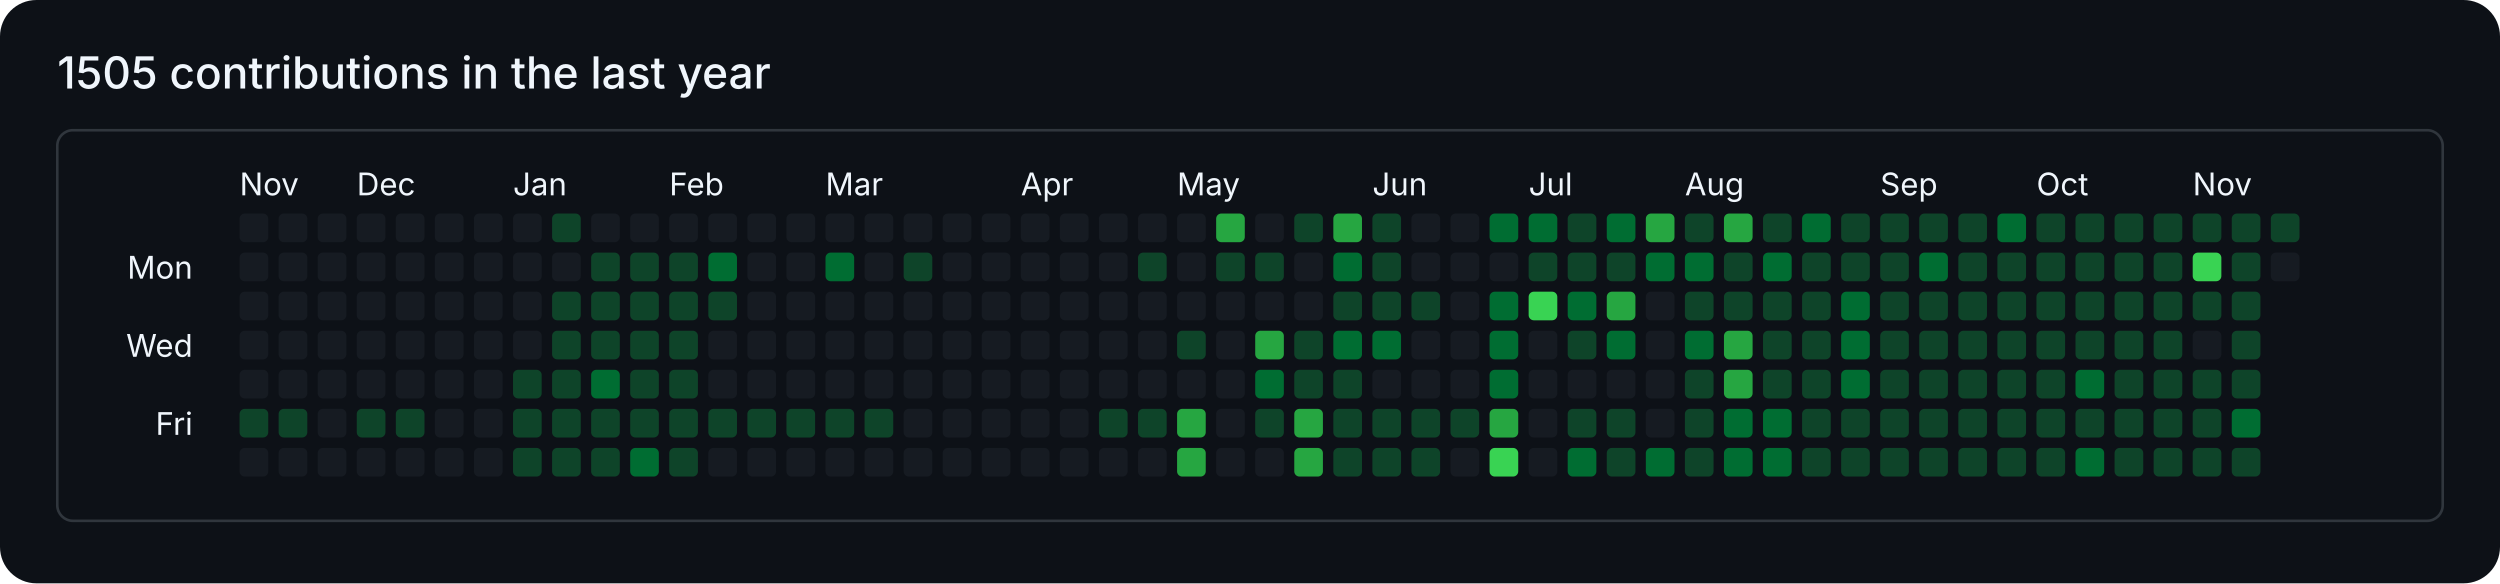
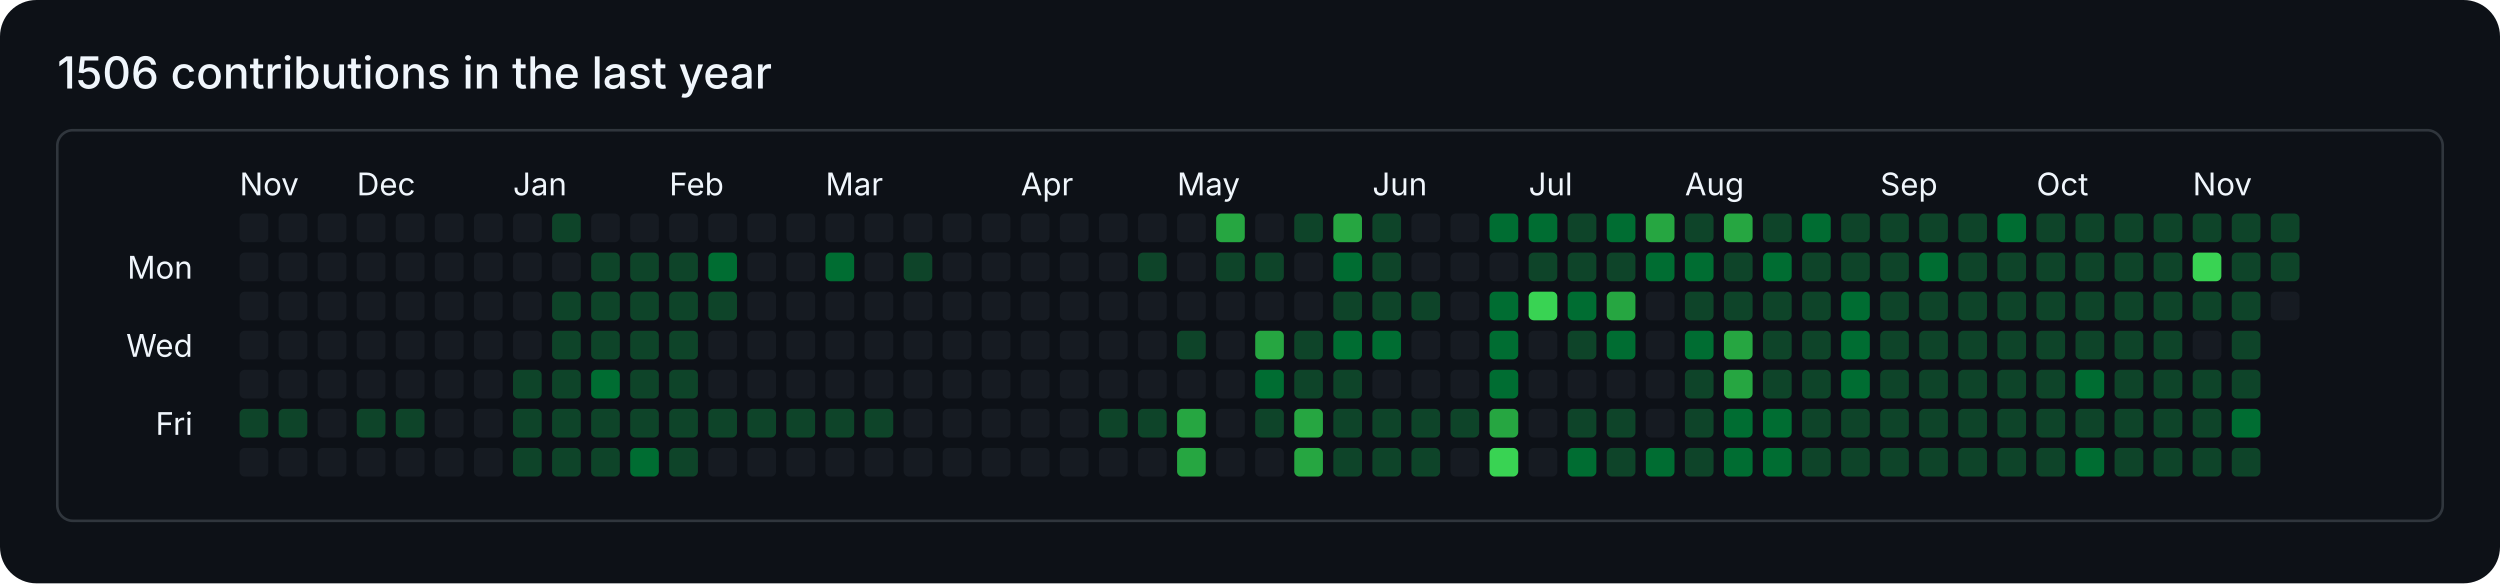
<svg xmlns="http://www.w3.org/2000/svg" width="1200" height="280" viewBox="0 0 960 224" fill="none" role="img" aria-label="AleksZyro GitHub contribution calendar">
  <style>
    .title { font: 500 17px -apple-system, BlinkMacSystemFont, 'Segoe UI', sans-serif; fill: #f0f6fc; }
    .month-label, .weekday-label, .legend, .hint { font: 400 12px -apple-system, BlinkMacSystemFont, 'Segoe UI', sans-serif; fill: #f0f6fc; }
    .hint, .legend-muted { fill: #8b949e; }
    .day-cell { shape-rendering: geometricPrecision; }
  </style>
  <rect width="960" height="224" rx="14" fill="#0d1117" />
-   <text x="22" y="34" class="title">1505 contributions in the last year</text>
+   <text x="22" y="34" class="title">1506 contributions in the last year</text>
  <rect x="22" y="50" width="916" height="150" rx="6" fill="none" stroke="#30363d" />
  <text x="92" y="75" class="month-label">Nov</text>
  <text x="137" y="75" class="month-label">Dec</text>
  <text x="197" y="75" class="month-label">Jan</text>
  <text x="257" y="75" class="month-label">Feb</text>
  <text x="317" y="75" class="month-label">Mar</text>
  <text x="392" y="75" class="month-label">Apr</text>
  <text x="452" y="75" class="month-label">May</text>
  <text x="527" y="75" class="month-label">Jun</text>
  <text x="587" y="75" class="month-label">Jul</text>
  <text x="647" y="75" class="month-label">Aug</text>
  <text x="722" y="75" class="month-label">Sep</text>
  <text x="782" y="75" class="month-label">Oct</text>
  <text x="842" y="75" class="month-label">Nov</text>
  <text x="74" y="107" class="weekday-label" text-anchor="end">Mon</text>
  <text x="74" y="137" class="weekday-label" text-anchor="end">Wed</text>
  <text x="74" y="167" class="weekday-label" text-anchor="end">Fri</text>
  <rect class="day-cell" x="92" y="82" width="11" height="11" rx="2" fill="#161b22" />
  <rect class="day-cell" x="92" y="97" width="11" height="11" rx="2" fill="#161b22" />
  <rect class="day-cell" x="92" y="112" width="11" height="11" rx="2" fill="#161b22" />
  <rect class="day-cell" x="92" y="127" width="11" height="11" rx="2" fill="#161b22" />
  <rect class="day-cell" x="92" y="142" width="11" height="11" rx="2" fill="#161b22" />
  <rect class="day-cell" x="92" y="157" width="11" height="11" rx="2" fill="#0e4429" />
  <rect class="day-cell" x="92" y="172" width="11" height="11" rx="2" fill="#161b22" />
  <rect class="day-cell" x="107" y="82" width="11" height="11" rx="2" fill="#161b22" />
  <rect class="day-cell" x="107" y="97" width="11" height="11" rx="2" fill="#161b22" />
  <rect class="day-cell" x="107" y="112" width="11" height="11" rx="2" fill="#161b22" />
  <rect class="day-cell" x="107" y="127" width="11" height="11" rx="2" fill="#161b22" />
  <rect class="day-cell" x="107" y="142" width="11" height="11" rx="2" fill="#161b22" />
  <rect class="day-cell" x="107" y="157" width="11" height="11" rx="2" fill="#0e4429" />
  <rect class="day-cell" x="107" y="172" width="11" height="11" rx="2" fill="#161b22" />
  <rect class="day-cell" x="122" y="82" width="11" height="11" rx="2" fill="#161b22" />
  <rect class="day-cell" x="122" y="97" width="11" height="11" rx="2" fill="#161b22" />
  <rect class="day-cell" x="122" y="112" width="11" height="11" rx="2" fill="#161b22" />
  <rect class="day-cell" x="122" y="127" width="11" height="11" rx="2" fill="#161b22" />
  <rect class="day-cell" x="122" y="142" width="11" height="11" rx="2" fill="#161b22" />
  <rect class="day-cell" x="122" y="157" width="11" height="11" rx="2" fill="#161b22" />
  <rect class="day-cell" x="122" y="172" width="11" height="11" rx="2" fill="#161b22" />
  <rect class="day-cell" x="137" y="82" width="11" height="11" rx="2" fill="#161b22" />
  <rect class="day-cell" x="137" y="97" width="11" height="11" rx="2" fill="#161b22" />
  <rect class="day-cell" x="137" y="112" width="11" height="11" rx="2" fill="#161b22" />
  <rect class="day-cell" x="137" y="127" width="11" height="11" rx="2" fill="#161b22" />
  <rect class="day-cell" x="137" y="142" width="11" height="11" rx="2" fill="#161b22" />
  <rect class="day-cell" x="137" y="157" width="11" height="11" rx="2" fill="#0e4429" />
  <rect class="day-cell" x="137" y="172" width="11" height="11" rx="2" fill="#161b22" />
  <rect class="day-cell" x="152" y="82" width="11" height="11" rx="2" fill="#161b22" />
  <rect class="day-cell" x="152" y="97" width="11" height="11" rx="2" fill="#161b22" />
  <rect class="day-cell" x="152" y="112" width="11" height="11" rx="2" fill="#161b22" />
  <rect class="day-cell" x="152" y="127" width="11" height="11" rx="2" fill="#161b22" />
  <rect class="day-cell" x="152" y="142" width="11" height="11" rx="2" fill="#161b22" />
  <rect class="day-cell" x="152" y="157" width="11" height="11" rx="2" fill="#0e4429" />
  <rect class="day-cell" x="152" y="172" width="11" height="11" rx="2" fill="#161b22" />
  <rect class="day-cell" x="167" y="82" width="11" height="11" rx="2" fill="#161b22" />
  <rect class="day-cell" x="167" y="97" width="11" height="11" rx="2" fill="#161b22" />
  <rect class="day-cell" x="167" y="112" width="11" height="11" rx="2" fill="#161b22" />
  <rect class="day-cell" x="167" y="127" width="11" height="11" rx="2" fill="#161b22" />
  <rect class="day-cell" x="167" y="142" width="11" height="11" rx="2" fill="#161b22" />
  <rect class="day-cell" x="167" y="157" width="11" height="11" rx="2" fill="#161b22" />
  <rect class="day-cell" x="167" y="172" width="11" height="11" rx="2" fill="#161b22" />
  <rect class="day-cell" x="182" y="82" width="11" height="11" rx="2" fill="#161b22" />
  <rect class="day-cell" x="182" y="97" width="11" height="11" rx="2" fill="#161b22" />
  <rect class="day-cell" x="182" y="112" width="11" height="11" rx="2" fill="#161b22" />
  <rect class="day-cell" x="182" y="127" width="11" height="11" rx="2" fill="#161b22" />
  <rect class="day-cell" x="182" y="142" width="11" height="11" rx="2" fill="#161b22" />
  <rect class="day-cell" x="182" y="157" width="11" height="11" rx="2" fill="#161b22" />
  <rect class="day-cell" x="182" y="172" width="11" height="11" rx="2" fill="#161b22" />
  <rect class="day-cell" x="197" y="82" width="11" height="11" rx="2" fill="#161b22" />
  <rect class="day-cell" x="197" y="97" width="11" height="11" rx="2" fill="#161b22" />
  <rect class="day-cell" x="197" y="112" width="11" height="11" rx="2" fill="#161b22" />
  <rect class="day-cell" x="197" y="127" width="11" height="11" rx="2" fill="#161b22" />
  <rect class="day-cell" x="197" y="142" width="11" height="11" rx="2" fill="#0e4429" />
  <rect class="day-cell" x="197" y="157" width="11" height="11" rx="2" fill="#0e4429" />
  <rect class="day-cell" x="197" y="172" width="11" height="11" rx="2" fill="#0e4429" />
  <rect class="day-cell" x="212" y="82" width="11" height="11" rx="2" fill="#0e4429" />
  <rect class="day-cell" x="212" y="97" width="11" height="11" rx="2" fill="#161b22" />
  <rect class="day-cell" x="212" y="112" width="11" height="11" rx="2" fill="#0e4429" />
  <rect class="day-cell" x="212" y="127" width="11" height="11" rx="2" fill="#0e4429" />
  <rect class="day-cell" x="212" y="142" width="11" height="11" rx="2" fill="#0e4429" />
  <rect class="day-cell" x="212" y="157" width="11" height="11" rx="2" fill="#0e4429" />
  <rect class="day-cell" x="212" y="172" width="11" height="11" rx="2" fill="#0e4429" />
  <rect class="day-cell" x="227" y="82" width="11" height="11" rx="2" fill="#161b22" />
  <rect class="day-cell" x="227" y="97" width="11" height="11" rx="2" fill="#0e4429" />
  <rect class="day-cell" x="227" y="112" width="11" height="11" rx="2" fill="#0e4429" />
  <rect class="day-cell" x="227" y="127" width="11" height="11" rx="2" fill="#0e4429" />
  <rect class="day-cell" x="227" y="142" width="11" height="11" rx="2" fill="#006d32" />
  <rect class="day-cell" x="227" y="157" width="11" height="11" rx="2" fill="#0e4429" />
  <rect class="day-cell" x="227" y="172" width="11" height="11" rx="2" fill="#0e4429" />
  <rect class="day-cell" x="242" y="82" width="11" height="11" rx="2" fill="#161b22" />
  <rect class="day-cell" x="242" y="97" width="11" height="11" rx="2" fill="#0e4429" />
  <rect class="day-cell" x="242" y="112" width="11" height="11" rx="2" fill="#0e4429" />
  <rect class="day-cell" x="242" y="127" width="11" height="11" rx="2" fill="#0e4429" />
  <rect class="day-cell" x="242" y="142" width="11" height="11" rx="2" fill="#0e4429" />
  <rect class="day-cell" x="242" y="157" width="11" height="11" rx="2" fill="#0e4429" />
  <rect class="day-cell" x="242" y="172" width="11" height="11" rx="2" fill="#006d32" />
  <rect class="day-cell" x="257" y="82" width="11" height="11" rx="2" fill="#161b22" />
  <rect class="day-cell" x="257" y="97" width="11" height="11" rx="2" fill="#0e4429" />
  <rect class="day-cell" x="257" y="112" width="11" height="11" rx="2" fill="#0e4429" />
  <rect class="day-cell" x="257" y="127" width="11" height="11" rx="2" fill="#0e4429" />
  <rect class="day-cell" x="257" y="142" width="11" height="11" rx="2" fill="#0e4429" />
  <rect class="day-cell" x="257" y="157" width="11" height="11" rx="2" fill="#0e4429" />
  <rect class="day-cell" x="257" y="172" width="11" height="11" rx="2" fill="#0e4429" />
  <rect class="day-cell" x="272" y="82" width="11" height="11" rx="2" fill="#161b22" />
  <rect class="day-cell" x="272" y="97" width="11" height="11" rx="2" fill="#006d32" />
  <rect class="day-cell" x="272" y="112" width="11" height="11" rx="2" fill="#0e4429" />
  <rect class="day-cell" x="272" y="127" width="11" height="11" rx="2" fill="#161b22" />
  <rect class="day-cell" x="272" y="142" width="11" height="11" rx="2" fill="#161b22" />
  <rect class="day-cell" x="272" y="157" width="11" height="11" rx="2" fill="#0e4429" />
  <rect class="day-cell" x="272" y="172" width="11" height="11" rx="2" fill="#161b22" />
  <rect class="day-cell" x="287" y="82" width="11" height="11" rx="2" fill="#161b22" />
  <rect class="day-cell" x="287" y="97" width="11" height="11" rx="2" fill="#161b22" />
  <rect class="day-cell" x="287" y="112" width="11" height="11" rx="2" fill="#161b22" />
  <rect class="day-cell" x="287" y="127" width="11" height="11" rx="2" fill="#161b22" />
  <rect class="day-cell" x="287" y="142" width="11" height="11" rx="2" fill="#161b22" />
  <rect class="day-cell" x="287" y="157" width="11" height="11" rx="2" fill="#0e4429" />
  <rect class="day-cell" x="287" y="172" width="11" height="11" rx="2" fill="#161b22" />
  <rect class="day-cell" x="302" y="82" width="11" height="11" rx="2" fill="#161b22" />
  <rect class="day-cell" x="302" y="97" width="11" height="11" rx="2" fill="#161b22" />
  <rect class="day-cell" x="302" y="112" width="11" height="11" rx="2" fill="#161b22" />
  <rect class="day-cell" x="302" y="127" width="11" height="11" rx="2" fill="#161b22" />
  <rect class="day-cell" x="302" y="142" width="11" height="11" rx="2" fill="#161b22" />
  <rect class="day-cell" x="302" y="157" width="11" height="11" rx="2" fill="#0e4429" />
  <rect class="day-cell" x="302" y="172" width="11" height="11" rx="2" fill="#161b22" />
  <rect class="day-cell" x="317" y="82" width="11" height="11" rx="2" fill="#161b22" />
  <rect class="day-cell" x="317" y="97" width="11" height="11" rx="2" fill="#006d32" />
  <rect class="day-cell" x="317" y="112" width="11" height="11" rx="2" fill="#161b22" />
  <rect class="day-cell" x="317" y="127" width="11" height="11" rx="2" fill="#161b22" />
  <rect class="day-cell" x="317" y="142" width="11" height="11" rx="2" fill="#161b22" />
  <rect class="day-cell" x="317" y="157" width="11" height="11" rx="2" fill="#0e4429" />
  <rect class="day-cell" x="317" y="172" width="11" height="11" rx="2" fill="#161b22" />
  <rect class="day-cell" x="332" y="82" width="11" height="11" rx="2" fill="#161b22" />
  <rect class="day-cell" x="332" y="97" width="11" height="11" rx="2" fill="#161b22" />
  <rect class="day-cell" x="332" y="112" width="11" height="11" rx="2" fill="#161b22" />
  <rect class="day-cell" x="332" y="127" width="11" height="11" rx="2" fill="#161b22" />
  <rect class="day-cell" x="332" y="142" width="11" height="11" rx="2" fill="#161b22" />
  <rect class="day-cell" x="332" y="157" width="11" height="11" rx="2" fill="#0e4429" />
  <rect class="day-cell" x="332" y="172" width="11" height="11" rx="2" fill="#161b22" />
  <rect class="day-cell" x="347" y="82" width="11" height="11" rx="2" fill="#161b22" />
  <rect class="day-cell" x="347" y="97" width="11" height="11" rx="2" fill="#0e4429" />
  <rect class="day-cell" x="347" y="112" width="11" height="11" rx="2" fill="#161b22" />
  <rect class="day-cell" x="347" y="127" width="11" height="11" rx="2" fill="#161b22" />
  <rect class="day-cell" x="347" y="142" width="11" height="11" rx="2" fill="#161b22" />
  <rect class="day-cell" x="347" y="157" width="11" height="11" rx="2" fill="#161b22" />
  <rect class="day-cell" x="347" y="172" width="11" height="11" rx="2" fill="#161b22" />
  <rect class="day-cell" x="362" y="82" width="11" height="11" rx="2" fill="#161b22" />
  <rect class="day-cell" x="362" y="97" width="11" height="11" rx="2" fill="#161b22" />
  <rect class="day-cell" x="362" y="112" width="11" height="11" rx="2" fill="#161b22" />
  <rect class="day-cell" x="362" y="127" width="11" height="11" rx="2" fill="#161b22" />
  <rect class="day-cell" x="362" y="142" width="11" height="11" rx="2" fill="#161b22" />
  <rect class="day-cell" x="362" y="157" width="11" height="11" rx="2" fill="#161b22" />
  <rect class="day-cell" x="362" y="172" width="11" height="11" rx="2" fill="#161b22" />
  <rect class="day-cell" x="377" y="82" width="11" height="11" rx="2" fill="#161b22" />
  <rect class="day-cell" x="377" y="97" width="11" height="11" rx="2" fill="#161b22" />
  <rect class="day-cell" x="377" y="112" width="11" height="11" rx="2" fill="#161b22" />
  <rect class="day-cell" x="377" y="127" width="11" height="11" rx="2" fill="#161b22" />
  <rect class="day-cell" x="377" y="142" width="11" height="11" rx="2" fill="#161b22" />
  <rect class="day-cell" x="377" y="157" width="11" height="11" rx="2" fill="#161b22" />
  <rect class="day-cell" x="377" y="172" width="11" height="11" rx="2" fill="#161b22" />
  <rect class="day-cell" x="392" y="82" width="11" height="11" rx="2" fill="#161b22" />
  <rect class="day-cell" x="392" y="97" width="11" height="11" rx="2" fill="#161b22" />
  <rect class="day-cell" x="392" y="112" width="11" height="11" rx="2" fill="#161b22" />
  <rect class="day-cell" x="392" y="127" width="11" height="11" rx="2" fill="#161b22" />
  <rect class="day-cell" x="392" y="142" width="11" height="11" rx="2" fill="#161b22" />
  <rect class="day-cell" x="392" y="157" width="11" height="11" rx="2" fill="#161b22" />
  <rect class="day-cell" x="392" y="172" width="11" height="11" rx="2" fill="#161b22" />
  <rect class="day-cell" x="407" y="82" width="11" height="11" rx="2" fill="#161b22" />
  <rect class="day-cell" x="407" y="97" width="11" height="11" rx="2" fill="#161b22" />
  <rect class="day-cell" x="407" y="112" width="11" height="11" rx="2" fill="#161b22" />
  <rect class="day-cell" x="407" y="127" width="11" height="11" rx="2" fill="#161b22" />
  <rect class="day-cell" x="407" y="142" width="11" height="11" rx="2" fill="#161b22" />
  <rect class="day-cell" x="407" y="157" width="11" height="11" rx="2" fill="#161b22" />
  <rect class="day-cell" x="407" y="172" width="11" height="11" rx="2" fill="#161b22" />
  <rect class="day-cell" x="422" y="82" width="11" height="11" rx="2" fill="#161b22" />
  <rect class="day-cell" x="422" y="97" width="11" height="11" rx="2" fill="#161b22" />
  <rect class="day-cell" x="422" y="112" width="11" height="11" rx="2" fill="#161b22" />
  <rect class="day-cell" x="422" y="127" width="11" height="11" rx="2" fill="#161b22" />
  <rect class="day-cell" x="422" y="142" width="11" height="11" rx="2" fill="#161b22" />
  <rect class="day-cell" x="422" y="157" width="11" height="11" rx="2" fill="#0e4429" />
  <rect class="day-cell" x="422" y="172" width="11" height="11" rx="2" fill="#161b22" />
  <rect class="day-cell" x="437" y="82" width="11" height="11" rx="2" fill="#161b22" />
  <rect class="day-cell" x="437" y="97" width="11" height="11" rx="2" fill="#0e4429" />
  <rect class="day-cell" x="437" y="112" width="11" height="11" rx="2" fill="#161b22" />
  <rect class="day-cell" x="437" y="127" width="11" height="11" rx="2" fill="#161b22" />
  <rect class="day-cell" x="437" y="142" width="11" height="11" rx="2" fill="#161b22" />
  <rect class="day-cell" x="437" y="157" width="11" height="11" rx="2" fill="#0e4429" />
  <rect class="day-cell" x="437" y="172" width="11" height="11" rx="2" fill="#161b22" />
  <rect class="day-cell" x="452" y="82" width="11" height="11" rx="2" fill="#161b22" />
  <rect class="day-cell" x="452" y="97" width="11" height="11" rx="2" fill="#161b22" />
  <rect class="day-cell" x="452" y="112" width="11" height="11" rx="2" fill="#161b22" />
  <rect class="day-cell" x="452" y="127" width="11" height="11" rx="2" fill="#0e4429" />
  <rect class="day-cell" x="452" y="142" width="11" height="11" rx="2" fill="#161b22" />
  <rect class="day-cell" x="452" y="157" width="11" height="11" rx="2" fill="#26a641" />
  <rect class="day-cell" x="452" y="172" width="11" height="11" rx="2" fill="#26a641" />
  <rect class="day-cell" x="467" y="82" width="11" height="11" rx="2" fill="#26a641" />
  <rect class="day-cell" x="467" y="97" width="11" height="11" rx="2" fill="#0e4429" />
  <rect class="day-cell" x="467" y="112" width="11" height="11" rx="2" fill="#161b22" />
  <rect class="day-cell" x="467" y="127" width="11" height="11" rx="2" fill="#161b22" />
  <rect class="day-cell" x="467" y="142" width="11" height="11" rx="2" fill="#161b22" />
  <rect class="day-cell" x="467" y="157" width="11" height="11" rx="2" fill="#161b22" />
  <rect class="day-cell" x="467" y="172" width="11" height="11" rx="2" fill="#161b22" />
  <rect class="day-cell" x="482" y="82" width="11" height="11" rx="2" fill="#161b22" />
  <rect class="day-cell" x="482" y="97" width="11" height="11" rx="2" fill="#0e4429" />
  <rect class="day-cell" x="482" y="112" width="11" height="11" rx="2" fill="#161b22" />
  <rect class="day-cell" x="482" y="127" width="11" height="11" rx="2" fill="#26a641" />
  <rect class="day-cell" x="482" y="142" width="11" height="11" rx="2" fill="#006d32" />
  <rect class="day-cell" x="482" y="157" width="11" height="11" rx="2" fill="#0e4429" />
  <rect class="day-cell" x="482" y="172" width="11" height="11" rx="2" fill="#161b22" />
  <rect class="day-cell" x="497" y="82" width="11" height="11" rx="2" fill="#0e4429" />
  <rect class="day-cell" x="497" y="97" width="11" height="11" rx="2" fill="#161b22" />
  <rect class="day-cell" x="497" y="112" width="11" height="11" rx="2" fill="#161b22" />
  <rect class="day-cell" x="497" y="127" width="11" height="11" rx="2" fill="#0e4429" />
  <rect class="day-cell" x="497" y="142" width="11" height="11" rx="2" fill="#0e4429" />
  <rect class="day-cell" x="497" y="157" width="11" height="11" rx="2" fill="#26a641" />
  <rect class="day-cell" x="497" y="172" width="11" height="11" rx="2" fill="#26a641" />
  <rect class="day-cell" x="512" y="82" width="11" height="11" rx="2" fill="#26a641" />
  <rect class="day-cell" x="512" y="97" width="11" height="11" rx="2" fill="#006d32" />
  <rect class="day-cell" x="512" y="112" width="11" height="11" rx="2" fill="#0e4429" />
  <rect class="day-cell" x="512" y="127" width="11" height="11" rx="2" fill="#006d32" />
  <rect class="day-cell" x="512" y="142" width="11" height="11" rx="2" fill="#0e4429" />
  <rect class="day-cell" x="512" y="157" width="11" height="11" rx="2" fill="#0e4429" />
  <rect class="day-cell" x="512" y="172" width="11" height="11" rx="2" fill="#0e4429" />
  <rect class="day-cell" x="527" y="82" width="11" height="11" rx="2" fill="#0e4429" />
  <rect class="day-cell" x="527" y="97" width="11" height="11" rx="2" fill="#0e4429" />
  <rect class="day-cell" x="527" y="112" width="11" height="11" rx="2" fill="#0e4429" />
  <rect class="day-cell" x="527" y="127" width="11" height="11" rx="2" fill="#006d32" />
  <rect class="day-cell" x="527" y="142" width="11" height="11" rx="2" fill="#161b22" />
  <rect class="day-cell" x="527" y="157" width="11" height="11" rx="2" fill="#0e4429" />
  <rect class="day-cell" x="527" y="172" width="11" height="11" rx="2" fill="#0e4429" />
  <rect class="day-cell" x="542" y="82" width="11" height="11" rx="2" fill="#161b22" />
  <rect class="day-cell" x="542" y="97" width="11" height="11" rx="2" fill="#161b22" />
  <rect class="day-cell" x="542" y="112" width="11" height="11" rx="2" fill="#0e4429" />
  <rect class="day-cell" x="542" y="127" width="11" height="11" rx="2" fill="#161b22" />
  <rect class="day-cell" x="542" y="142" width="11" height="11" rx="2" fill="#161b22" />
  <rect class="day-cell" x="542" y="157" width="11" height="11" rx="2" fill="#0e4429" />
  <rect class="day-cell" x="542" y="172" width="11" height="11" rx="2" fill="#0e4429" />
  <rect class="day-cell" x="557" y="82" width="11" height="11" rx="2" fill="#161b22" />
  <rect class="day-cell" x="557" y="97" width="11" height="11" rx="2" fill="#161b22" />
  <rect class="day-cell" x="557" y="112" width="11" height="11" rx="2" fill="#161b22" />
  <rect class="day-cell" x="557" y="127" width="11" height="11" rx="2" fill="#161b22" />
  <rect class="day-cell" x="557" y="142" width="11" height="11" rx="2" fill="#161b22" />
  <rect class="day-cell" x="557" y="157" width="11" height="11" rx="2" fill="#0e4429" />
  <rect class="day-cell" x="557" y="172" width="11" height="11" rx="2" fill="#161b22" />
  <rect class="day-cell" x="572" y="82" width="11" height="11" rx="2" fill="#006d32" />
  <rect class="day-cell" x="572" y="97" width="11" height="11" rx="2" fill="#161b22" />
  <rect class="day-cell" x="572" y="112" width="11" height="11" rx="2" fill="#006d32" />
  <rect class="day-cell" x="572" y="127" width="11" height="11" rx="2" fill="#006d32" />
  <rect class="day-cell" x="572" y="142" width="11" height="11" rx="2" fill="#006d32" />
  <rect class="day-cell" x="572" y="157" width="11" height="11" rx="2" fill="#26a641" />
  <rect class="day-cell" x="572" y="172" width="11" height="11" rx="2" fill="#39d353" />
  <rect class="day-cell" x="587" y="82" width="11" height="11" rx="2" fill="#006d32" />
  <rect class="day-cell" x="587" y="97" width="11" height="11" rx="2" fill="#0e4429" />
  <rect class="day-cell" x="587" y="112" width="11" height="11" rx="2" fill="#39d353" />
  <rect class="day-cell" x="587" y="127" width="11" height="11" rx="2" fill="#161b22" />
  <rect class="day-cell" x="587" y="142" width="11" height="11" rx="2" fill="#161b22" />
  <rect class="day-cell" x="587" y="157" width="11" height="11" rx="2" fill="#161b22" />
  <rect class="day-cell" x="587" y="172" width="11" height="11" rx="2" fill="#161b22" />
  <rect class="day-cell" x="602" y="82" width="11" height="11" rx="2" fill="#0e4429" />
  <rect class="day-cell" x="602" y="97" width="11" height="11" rx="2" fill="#0e4429" />
  <rect class="day-cell" x="602" y="112" width="11" height="11" rx="2" fill="#006d32" />
  <rect class="day-cell" x="602" y="127" width="11" height="11" rx="2" fill="#0e4429" />
  <rect class="day-cell" x="602" y="142" width="11" height="11" rx="2" fill="#161b22" />
  <rect class="day-cell" x="602" y="157" width="11" height="11" rx="2" fill="#0e4429" />
  <rect class="day-cell" x="602" y="172" width="11" height="11" rx="2" fill="#006d32" />
  <rect class="day-cell" x="617" y="82" width="11" height="11" rx="2" fill="#006d32" />
  <rect class="day-cell" x="617" y="97" width="11" height="11" rx="2" fill="#0e4429" />
  <rect class="day-cell" x="617" y="112" width="11" height="11" rx="2" fill="#26a641" />
  <rect class="day-cell" x="617" y="127" width="11" height="11" rx="2" fill="#006d32" />
  <rect class="day-cell" x="617" y="142" width="11" height="11" rx="2" fill="#161b22" />
  <rect class="day-cell" x="617" y="157" width="11" height="11" rx="2" fill="#0e4429" />
  <rect class="day-cell" x="617" y="172" width="11" height="11" rx="2" fill="#0e4429" />
  <rect class="day-cell" x="632" y="82" width="11" height="11" rx="2" fill="#26a641" />
  <rect class="day-cell" x="632" y="97" width="11" height="11" rx="2" fill="#006d32" />
  <rect class="day-cell" x="632" y="112" width="11" height="11" rx="2" fill="#161b22" />
  <rect class="day-cell" x="632" y="127" width="11" height="11" rx="2" fill="#161b22" />
  <rect class="day-cell" x="632" y="142" width="11" height="11" rx="2" fill="#161b22" />
  <rect class="day-cell" x="632" y="157" width="11" height="11" rx="2" fill="#161b22" />
  <rect class="day-cell" x="632" y="172" width="11" height="11" rx="2" fill="#006d32" />
  <rect class="day-cell" x="647" y="82" width="11" height="11" rx="2" fill="#0e4429" />
  <rect class="day-cell" x="647" y="97" width="11" height="11" rx="2" fill="#006d32" />
  <rect class="day-cell" x="647" y="112" width="11" height="11" rx="2" fill="#0e4429" />
  <rect class="day-cell" x="647" y="127" width="11" height="11" rx="2" fill="#006d32" />
  <rect class="day-cell" x="647" y="142" width="11" height="11" rx="2" fill="#0e4429" />
  <rect class="day-cell" x="647" y="157" width="11" height="11" rx="2" fill="#0e4429" />
  <rect class="day-cell" x="647" y="172" width="11" height="11" rx="2" fill="#0e4429" />
  <rect class="day-cell" x="662" y="82" width="11" height="11" rx="2" fill="#26a641" />
  <rect class="day-cell" x="662" y="97" width="11" height="11" rx="2" fill="#0e4429" />
  <rect class="day-cell" x="662" y="112" width="11" height="11" rx="2" fill="#0e4429" />
  <rect class="day-cell" x="662" y="127" width="11" height="11" rx="2" fill="#26a641" />
  <rect class="day-cell" x="662" y="142" width="11" height="11" rx="2" fill="#26a641" />
  <rect class="day-cell" x="662" y="157" width="11" height="11" rx="2" fill="#006d32" />
  <rect class="day-cell" x="662" y="172" width="11" height="11" rx="2" fill="#006d32" />
  <rect class="day-cell" x="677" y="82" width="11" height="11" rx="2" fill="#0e4429" />
  <rect class="day-cell" x="677" y="97" width="11" height="11" rx="2" fill="#006d32" />
  <rect class="day-cell" x="677" y="112" width="11" height="11" rx="2" fill="#0e4429" />
  <rect class="day-cell" x="677" y="127" width="11" height="11" rx="2" fill="#0e4429" />
  <rect class="day-cell" x="677" y="142" width="11" height="11" rx="2" fill="#0e4429" />
  <rect class="day-cell" x="677" y="157" width="11" height="11" rx="2" fill="#006d32" />
  <rect class="day-cell" x="677" y="172" width="11" height="11" rx="2" fill="#006d32" />
  <rect class="day-cell" x="692" y="82" width="11" height="11" rx="2" fill="#006d32" />
  <rect class="day-cell" x="692" y="97" width="11" height="11" rx="2" fill="#0e4429" />
  <rect class="day-cell" x="692" y="112" width="11" height="11" rx="2" fill="#0e4429" />
  <rect class="day-cell" x="692" y="127" width="11" height="11" rx="2" fill="#0e4429" />
  <rect class="day-cell" x="692" y="142" width="11" height="11" rx="2" fill="#0e4429" />
  <rect class="day-cell" x="692" y="157" width="11" height="11" rx="2" fill="#0e4429" />
  <rect class="day-cell" x="692" y="172" width="11" height="11" rx="2" fill="#0e4429" />
  <rect class="day-cell" x="707" y="82" width="11" height="11" rx="2" fill="#0e4429" />
  <rect class="day-cell" x="707" y="97" width="11" height="11" rx="2" fill="#0e4429" />
  <rect class="day-cell" x="707" y="112" width="11" height="11" rx="2" fill="#006d32" />
  <rect class="day-cell" x="707" y="127" width="11" height="11" rx="2" fill="#006d32" />
  <rect class="day-cell" x="707" y="142" width="11" height="11" rx="2" fill="#006d32" />
  <rect class="day-cell" x="707" y="157" width="11" height="11" rx="2" fill="#0e4429" />
  <rect class="day-cell" x="707" y="172" width="11" height="11" rx="2" fill="#0e4429" />
  <rect class="day-cell" x="722" y="82" width="11" height="11" rx="2" fill="#0e4429" />
  <rect class="day-cell" x="722" y="97" width="11" height="11" rx="2" fill="#0e4429" />
  <rect class="day-cell" x="722" y="112" width="11" height="11" rx="2" fill="#0e4429" />
  <rect class="day-cell" x="722" y="127" width="11" height="11" rx="2" fill="#0e4429" />
  <rect class="day-cell" x="722" y="142" width="11" height="11" rx="2" fill="#0e4429" />
  <rect class="day-cell" x="722" y="157" width="11" height="11" rx="2" fill="#0e4429" />
  <rect class="day-cell" x="722" y="172" width="11" height="11" rx="2" fill="#0e4429" />
  <rect class="day-cell" x="737" y="82" width="11" height="11" rx="2" fill="#0e4429" />
  <rect class="day-cell" x="737" y="97" width="11" height="11" rx="2" fill="#006d32" />
  <rect class="day-cell" x="737" y="112" width="11" height="11" rx="2" fill="#0e4429" />
  <rect class="day-cell" x="737" y="127" width="11" height="11" rx="2" fill="#0e4429" />
  <rect class="day-cell" x="737" y="142" width="11" height="11" rx="2" fill="#0e4429" />
  <rect class="day-cell" x="737" y="157" width="11" height="11" rx="2" fill="#0e4429" />
  <rect class="day-cell" x="737" y="172" width="11" height="11" rx="2" fill="#0e4429" />
  <rect class="day-cell" x="752" y="82" width="11" height="11" rx="2" fill="#0e4429" />
  <rect class="day-cell" x="752" y="97" width="11" height="11" rx="2" fill="#0e4429" />
  <rect class="day-cell" x="752" y="112" width="11" height="11" rx="2" fill="#0e4429" />
  <rect class="day-cell" x="752" y="127" width="11" height="11" rx="2" fill="#0e4429" />
  <rect class="day-cell" x="752" y="142" width="11" height="11" rx="2" fill="#0e4429" />
  <rect class="day-cell" x="752" y="157" width="11" height="11" rx="2" fill="#0e4429" />
  <rect class="day-cell" x="752" y="172" width="11" height="11" rx="2" fill="#0e4429" />
  <rect class="day-cell" x="767" y="82" width="11" height="11" rx="2" fill="#006d32" />
  <rect class="day-cell" x="767" y="97" width="11" height="11" rx="2" fill="#0e4429" />
  <rect class="day-cell" x="767" y="112" width="11" height="11" rx="2" fill="#0e4429" />
  <rect class="day-cell" x="767" y="127" width="11" height="11" rx="2" fill="#0e4429" />
  <rect class="day-cell" x="767" y="142" width="11" height="11" rx="2" fill="#0e4429" />
  <rect class="day-cell" x="767" y="157" width="11" height="11" rx="2" fill="#0e4429" />
  <rect class="day-cell" x="767" y="172" width="11" height="11" rx="2" fill="#0e4429" />
  <rect class="day-cell" x="782" y="82" width="11" height="11" rx="2" fill="#0e4429" />
  <rect class="day-cell" x="782" y="97" width="11" height="11" rx="2" fill="#0e4429" />
  <rect class="day-cell" x="782" y="112" width="11" height="11" rx="2" fill="#0e4429" />
  <rect class="day-cell" x="782" y="127" width="11" height="11" rx="2" fill="#0e4429" />
  <rect class="day-cell" x="782" y="142" width="11" height="11" rx="2" fill="#0e4429" />
  <rect class="day-cell" x="782" y="157" width="11" height="11" rx="2" fill="#0e4429" />
  <rect class="day-cell" x="782" y="172" width="11" height="11" rx="2" fill="#0e4429" />
  <rect class="day-cell" x="797" y="82" width="11" height="11" rx="2" fill="#0e4429" />
  <rect class="day-cell" x="797" y="97" width="11" height="11" rx="2" fill="#0e4429" />
  <rect class="day-cell" x="797" y="112" width="11" height="11" rx="2" fill="#0e4429" />
  <rect class="day-cell" x="797" y="127" width="11" height="11" rx="2" fill="#0e4429" />
  <rect class="day-cell" x="797" y="142" width="11" height="11" rx="2" fill="#006d32" />
  <rect class="day-cell" x="797" y="157" width="11" height="11" rx="2" fill="#0e4429" />
  <rect class="day-cell" x="797" y="172" width="11" height="11" rx="2" fill="#006d32" />
  <rect class="day-cell" x="812" y="82" width="11" height="11" rx="2" fill="#0e4429" />
  <rect class="day-cell" x="812" y="97" width="11" height="11" rx="2" fill="#0e4429" />
  <rect class="day-cell" x="812" y="112" width="11" height="11" rx="2" fill="#0e4429" />
  <rect class="day-cell" x="812" y="127" width="11" height="11" rx="2" fill="#0e4429" />
  <rect class="day-cell" x="812" y="142" width="11" height="11" rx="2" fill="#0e4429" />
  <rect class="day-cell" x="812" y="157" width="11" height="11" rx="2" fill="#0e4429" />
  <rect class="day-cell" x="812" y="172" width="11" height="11" rx="2" fill="#0e4429" />
  <rect class="day-cell" x="827" y="82" width="11" height="11" rx="2" fill="#0e4429" />
  <rect class="day-cell" x="827" y="97" width="11" height="11" rx="2" fill="#0e4429" />
  <rect class="day-cell" x="827" y="112" width="11" height="11" rx="2" fill="#0e4429" />
  <rect class="day-cell" x="827" y="127" width="11" height="11" rx="2" fill="#0e4429" />
  <rect class="day-cell" x="827" y="142" width="11" height="11" rx="2" fill="#0e4429" />
  <rect class="day-cell" x="827" y="157" width="11" height="11" rx="2" fill="#0e4429" />
  <rect class="day-cell" x="827" y="172" width="11" height="11" rx="2" fill="#0e4429" />
  <rect class="day-cell" x="842" y="82" width="11" height="11" rx="2" fill="#0e4429" />
  <rect class="day-cell" x="842" y="97" width="11" height="11" rx="2" fill="#39d353" />
  <rect class="day-cell" x="842" y="112" width="11" height="11" rx="2" fill="#0e4429" />
  <rect class="day-cell" x="842" y="127" width="11" height="11" rx="2" fill="#161b22" />
  <rect class="day-cell" x="842" y="142" width="11" height="11" rx="2" fill="#0e4429" />
  <rect class="day-cell" x="842" y="157" width="11" height="11" rx="2" fill="#0e4429" />
  <rect class="day-cell" x="842" y="172" width="11" height="11" rx="2" fill="#0e4429" />
  <rect class="day-cell" x="857" y="82" width="11" height="11" rx="2" fill="#0e4429" />
  <rect class="day-cell" x="857" y="97" width="11" height="11" rx="2" fill="#0e4429" />
  <rect class="day-cell" x="857" y="112" width="11" height="11" rx="2" fill="#0e4429" />
  <rect class="day-cell" x="857" y="127" width="11" height="11" rx="2" fill="#0e4429" />
  <rect class="day-cell" x="857" y="142" width="11" height="11" rx="2" fill="#0e4429" />
  <rect class="day-cell" x="857" y="157" width="11" height="11" rx="2" fill="#006d32" />
  <rect class="day-cell" x="857" y="172" width="11" height="11" rx="2" fill="#0e4429" />
  <rect class="day-cell" x="872" y="82" width="11" height="11" rx="2" fill="#0e4429" />
-   <rect class="day-cell" x="872" y="97" width="11" height="11" rx="2" fill="#161b22" />
+   <rect class="day-cell" x="872" y="97" width="11" height="11" rx="2" fill="#0e4429" />
+   <rect class="day-cell" x="872" y="112" width="11" height="11" rx="2" fill="#161b22" />
</svg>
